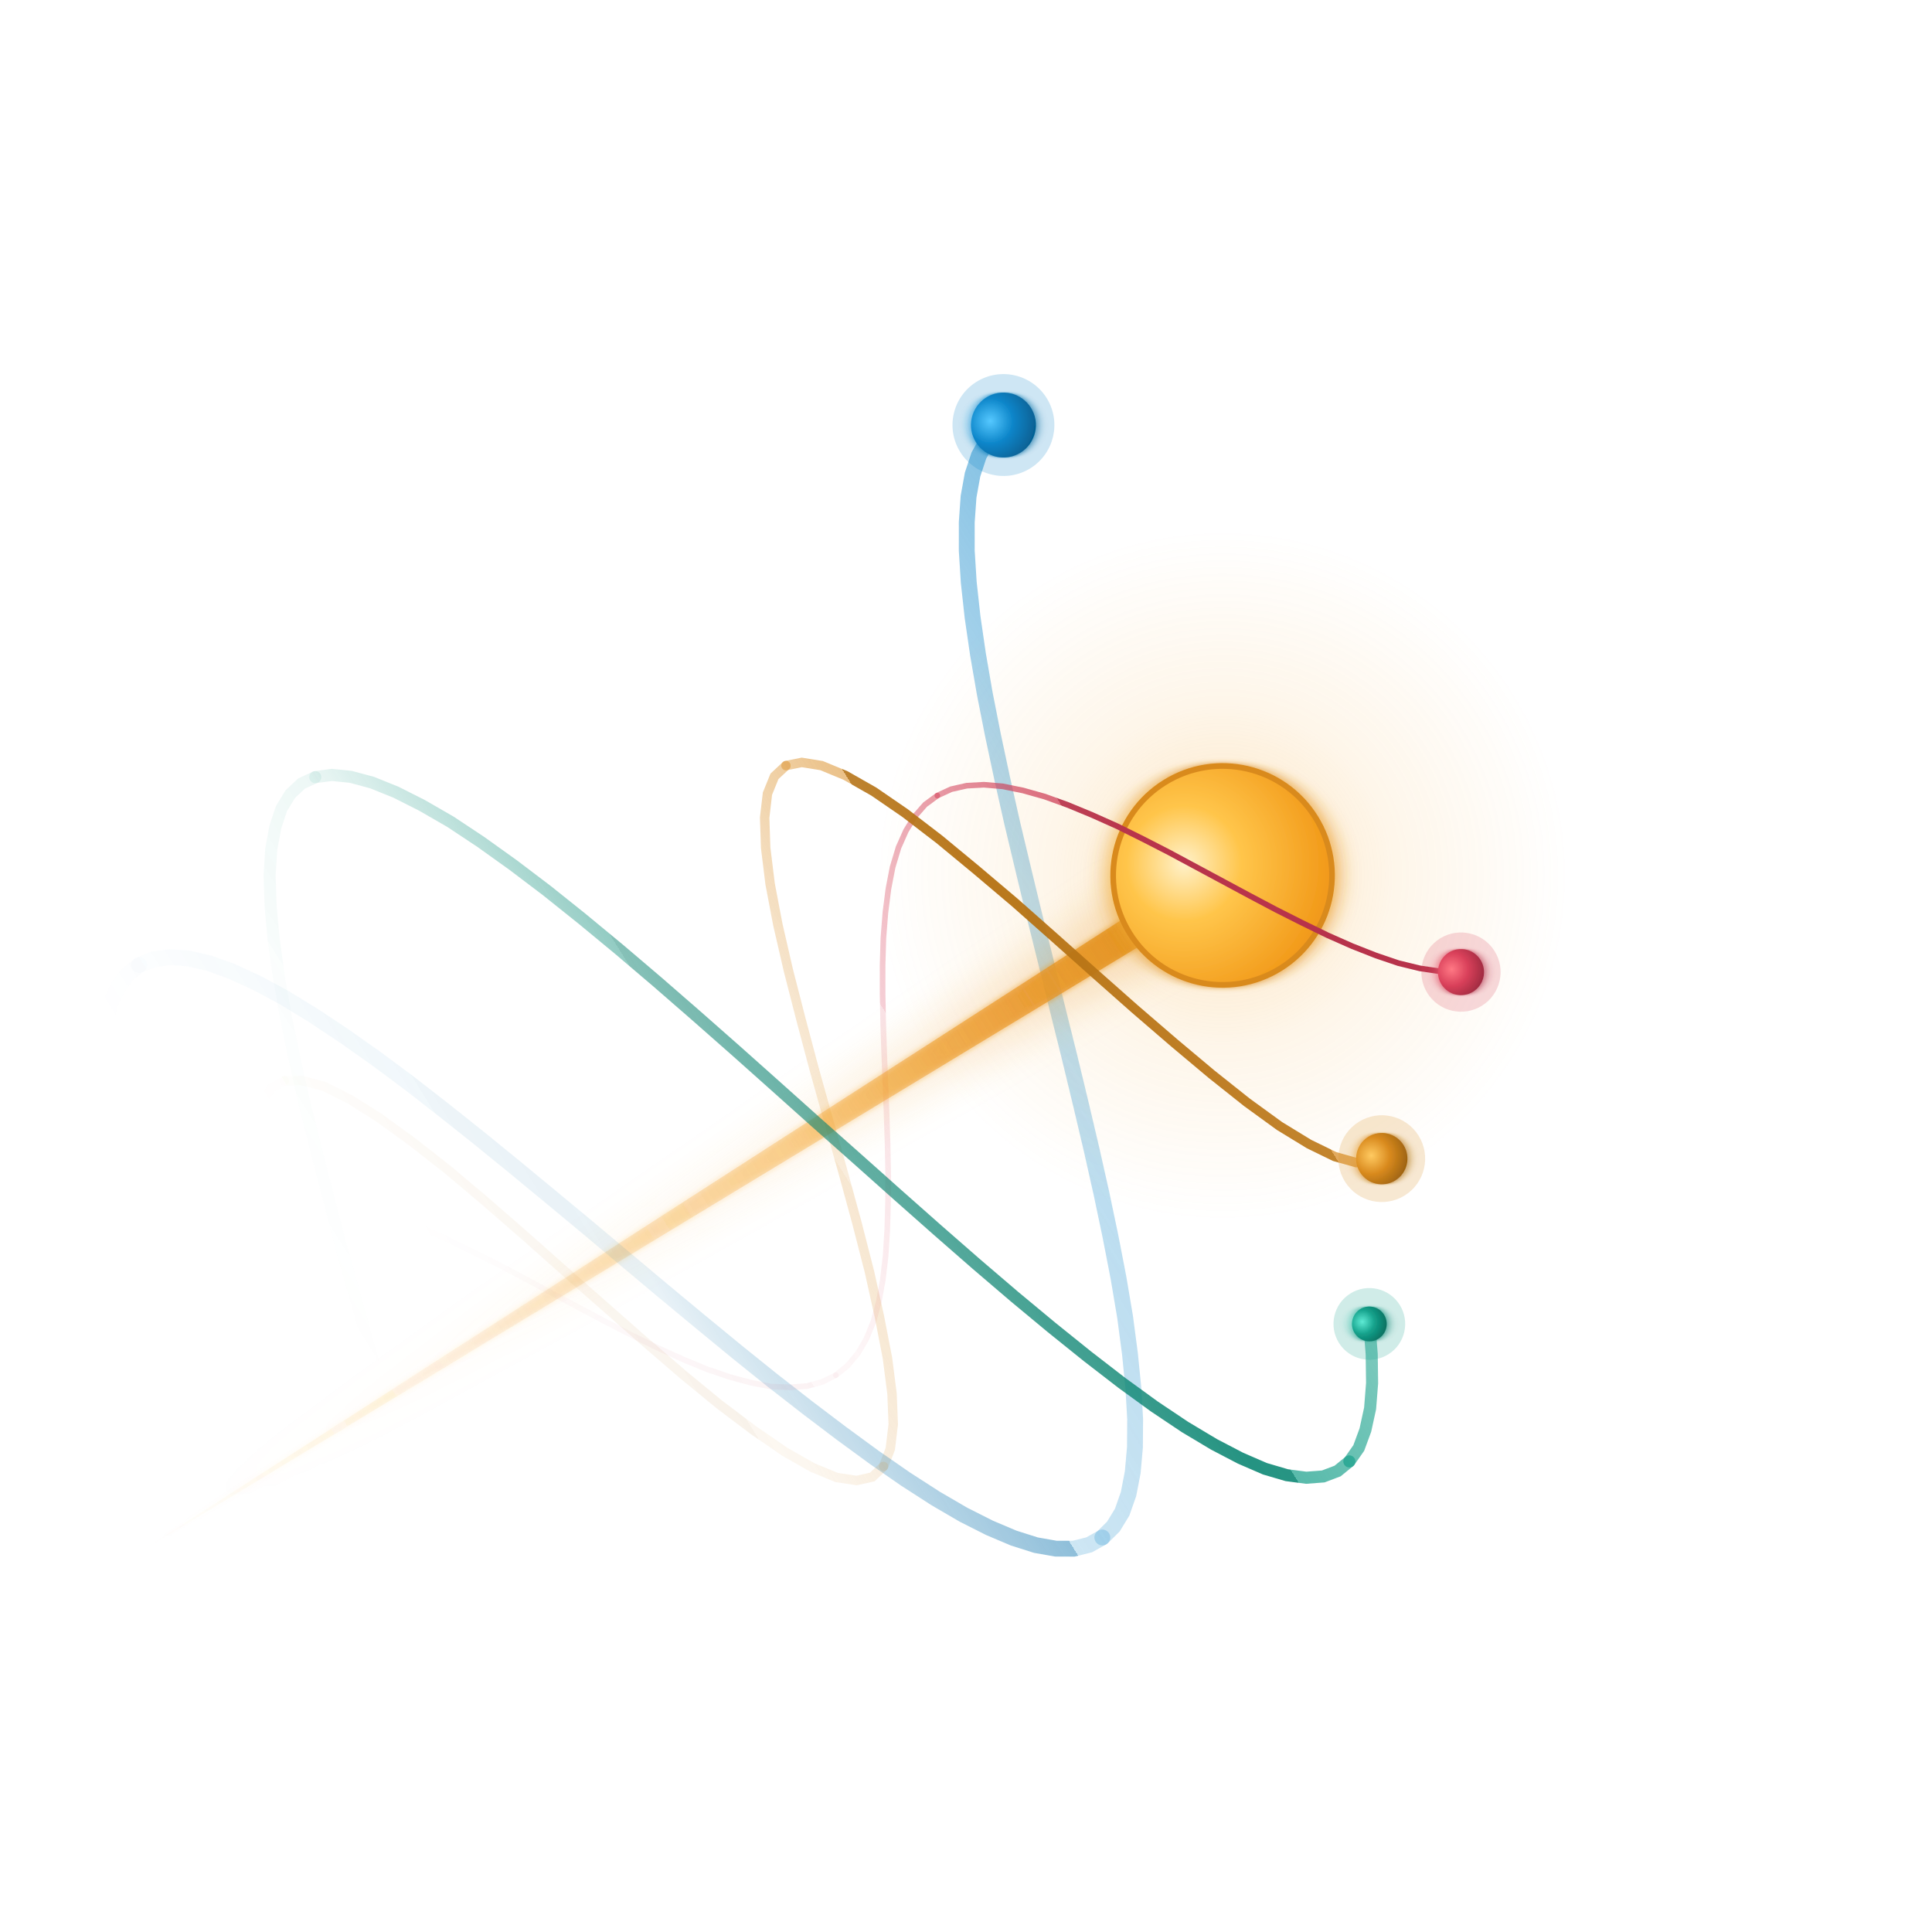
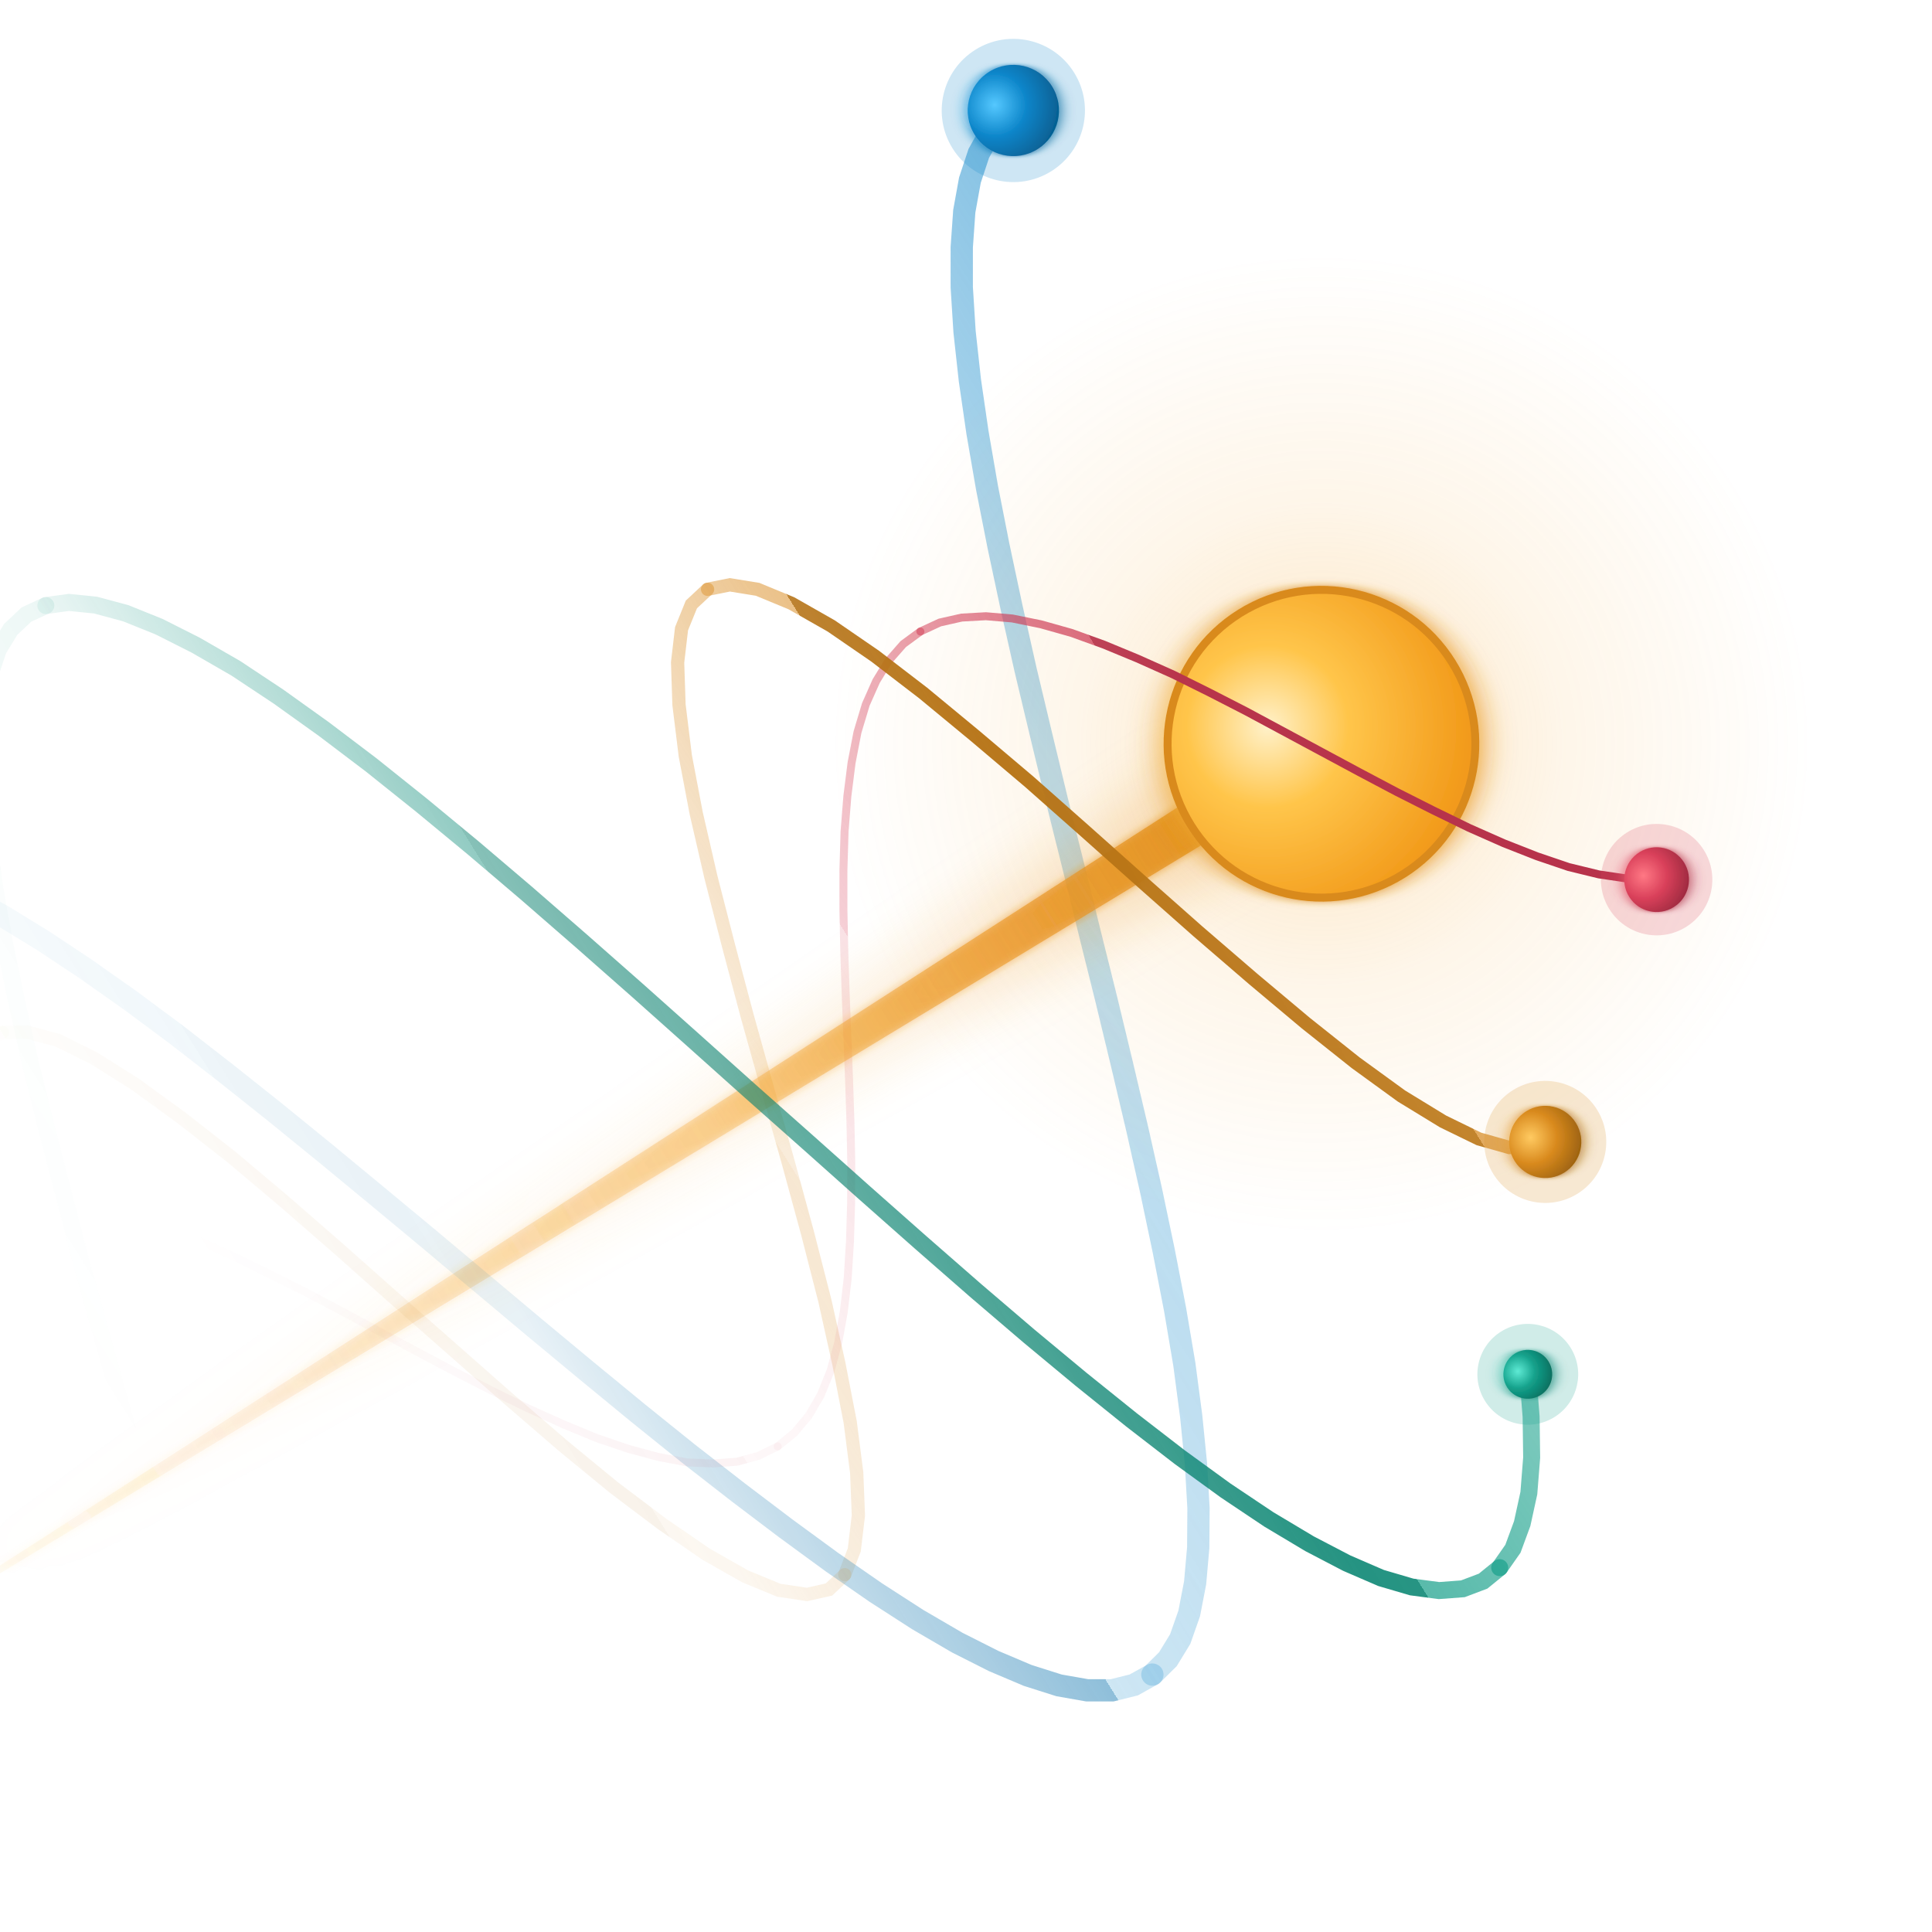
<svg xmlns="http://www.w3.org/2000/svg" width="512" height="512" aria-label="Commit Trail logo" viewBox="0 0 512 512">
  <defs>
    <linearGradient id="ts" x1="-340" x2="0" y1="0" y2="0" gradientUnits="userSpaceOnUse">
      <stop offset="0" stop-color="#f5a52c" stop-opacity="0" />
      <stop offset=".3" stop-color="#f5a52c" stop-opacity=".1" />
      <stop offset=".6" stop-color="#f5a52c" stop-opacity=".3" />
      <stop offset=".8" stop-color="#e9931f" stop-opacity=".6" />
      <stop offset="1" stop-color="#d98a1e" stop-opacity=".9" />
    </linearGradient>
    <linearGradient id="gab" x1="-540" x2="284" y1="0" y2="0" gradientUnits="userSpaceOnUse">
      <stop offset="0" stop-color="#0b84c8" stop-opacity=".5" />
      <stop offset="0" stop-color="#0979b8" stop-opacity=".8" />
      <stop offset=".1" stop-color="#086ea8" />
      <stop offset=".1" stop-color="#0870ab" stop-opacity=".9" />
      <stop offset=".2" stop-color="#0a7ebf" stop-opacity=".7" />
      <stop offset=".2" stop-color="#0b84c8" stop-opacity=".4" />
      <stop offset=".3" stop-color="#0b84c8" stop-opacity=".3" />
      <stop offset=".3" stop-color="#0b84c8" stop-opacity=".3" />
      <stop offset=".3" stop-color="#0b84c8" stop-opacity=".6" />
      <stop offset=".4" stop-color="#0977b5" stop-opacity=".8" />
      <stop offset=".4" stop-color="#086ea7" />
      <stop offset=".5" stop-color="#0871ad" stop-opacity=".9" />
      <stop offset=".5" stop-color="#0a80c2" stop-opacity=".7" />
      <stop offset=".5" stop-color="#0b84c8" stop-opacity=".4" />
      <stop offset=".6" stop-color="#0b84c8" stop-opacity=".3" />
      <stop offset=".6" stop-color="#0b84c8" stop-opacity=".3" />
      <stop offset=".7" stop-color="#0b84c8" stop-opacity=".6" />
      <stop offset=".7" stop-color="#0975b2" stop-opacity=".9" />
      <stop offset=".8" stop-color="#086da7" />
      <stop offset=".8" stop-color="#0873af" stop-opacity=".9" />
      <stop offset=".8" stop-color="#0a82c6" stop-opacity=".6" />
      <stop offset=".9" stop-color="#0b84c8" stop-opacity=".4" />
      <stop offset=".9" stop-color="#0b84c8" stop-opacity=".3" />
      <stop offset="1" stop-color="#0b84c8" stop-opacity=".4" />
      <stop offset="1" stop-color="#0b84c8" stop-opacity=".6" />
    </linearGradient>
    <linearGradient id="gfb" x1="-270" x2="14" y1="0" y2="0" gradientUnits="userSpaceOnUse">
      <stop offset="0" stop-color="#fff" stop-opacity="0" />
      <stop offset=".3" stop-color="#fff" stop-opacity=".1" />
      <stop offset=".5" stop-color="#fff" stop-opacity=".5" />
      <stop offset=".8" stop-color="#fff" />
      <stop offset="1" stop-color="#fff" />
    </linearGradient>
    <linearGradient id="gaa" x1="-409" x2="155" y1="0" y2="0" gradientUnits="userSpaceOnUse">
      <stop offset="0" stop-color="#d98a1e" stop-opacity=".5" />
      <stop offset="0" stop-color="#c87e1a" stop-opacity=".8" />
      <stop offset=".1" stop-color="#b57315" />
      <stop offset=".1" stop-color="#b87416" stop-opacity=".9" />
      <stop offset=".1" stop-color="#cf831b" stop-opacity=".7" />
      <stop offset=".2" stop-color="#d98a1e" stop-opacity=".4" />
      <stop offset=".2" stop-color="#d98a1e" stop-opacity=".3" />
      <stop offset=".3" stop-color="#d98a1e" stop-opacity=".3" />
      <stop offset=".3" stop-color="#d98a1e" stop-opacity=".5" />
      <stop offset=".3" stop-color="#c57d19" stop-opacity=".8" />
      <stop offset=".4" stop-color="#b57215" />
      <stop offset=".4" stop-color="#ba7617" stop-opacity=".9" />
      <stop offset=".4" stop-color="#d2851c" stop-opacity=".7" />
      <stop offset=".5" stop-color="#d98a1e" stop-opacity=".4" />
      <stop offset=".5" stop-color="#d98a1e" stop-opacity=".3" />
      <stop offset=".5" stop-color="#d98a1e" stop-opacity=".3" />
      <stop offset=".6" stop-color="#d98a1e" stop-opacity=".6" />
      <stop offset=".6" stop-color="#c27b18" stop-opacity=".9" />
      <stop offset=".6" stop-color="#b47215" />
      <stop offset=".7" stop-color="#bc7717" stop-opacity=".9" />
      <stop offset=".7" stop-color="#d5871d" stop-opacity=".7" />
      <stop offset=".8" stop-color="#d98a1e" stop-opacity=".4" />
      <stop offset=".8" stop-color="#d98a1e" stop-opacity=".3" />
      <stop offset=".8" stop-color="#d98a1e" stop-opacity=".3" />
      <stop offset=".9" stop-color="#d98a1e" stop-opacity=".6" />
      <stop offset=".9" stop-color="#c07918" stop-opacity=".9" />
      <stop offset=".9" stop-color="#b47215" />
      <stop offset="1" stop-color="#be7817" stop-opacity=".9" />
      <stop offset="1" stop-color="#d98a1e" stop-opacity=".6" />
    </linearGradient>
    <linearGradient id="gfa" x1="-250" x2="-4" y1="0" y2="0" gradientUnits="userSpaceOnUse">
      <stop offset="0" stop-color="#fff" stop-opacity="0" />
      <stop offset=".3" stop-color="#fff" stop-opacity=".1" />
      <stop offset=".5" stop-color="#fff" stop-opacity=".5" />
      <stop offset=".8" stop-color="#fff" />
      <stop offset="1" stop-color="#fff" />
    </linearGradient>
    <linearGradient id="gac" x1="-438" x2="248" y1="0" y2="0" gradientUnits="userSpaceOnUse">
      <stop offset="0" stop-color="#bc354d" stop-opacity=".9" />
      <stop offset="0" stop-color="#b6324a" />
      <stop offset=".1" stop-color="#c43851" stop-opacity=".8" />
      <stop offset=".1" stop-color="#d9405a" stop-opacity=".6" />
      <stop offset=".2" stop-color="#d9405a" stop-opacity=".3" />
      <stop offset=".2" stop-color="#d9405a" stop-opacity=".3" />
      <stop offset=".2" stop-color="#d9405a" stop-opacity=".4" />
      <stop offset=".3" stop-color="#d03c56" stop-opacity=".7" />
      <stop offset=".3" stop-color="#ba344c" stop-opacity=".9" />
      <stop offset=".3" stop-color="#b6334a" />
      <stop offset=".4" stop-color="#c73952" stop-opacity=".8" />
      <stop offset=".4" stop-color="#d9405a" stop-opacity=".5" />
      <stop offset=".5" stop-color="#d9405a" stop-opacity=".3" />
      <stop offset=".5" stop-color="#d9405a" stop-opacity=".3" />
      <stop offset=".5" stop-color="#d9405a" stop-opacity=".5" />
      <stop offset=".6" stop-color="#cd3b54" stop-opacity=".8" />
      <stop offset=".6" stop-color="#b8344b" />
      <stop offset=".7" stop-color="#b7334b" />
      <stop offset=".7" stop-color="#ca3a53" stop-opacity=".8" />
      <stop offset=".7" stop-color="#d9405a" stop-opacity=".5" />
      <stop offset=".8" stop-color="#d9405a" stop-opacity=".3" />
      <stop offset=".8" stop-color="#d9405a" stop-opacity=".3" />
      <stop offset=".8" stop-color="#d9405a" stop-opacity=".5" />
      <stop offset=".9" stop-color="#ca3a53" stop-opacity=".8" />
      <stop offset=".9" stop-color="#b7334b" />
      <stop offset="1" stop-color="#b9344c" />
      <stop offset="1" stop-color="#ce3b55" stop-opacity=".7" />
    </linearGradient>
    <linearGradient id="gfc" x1="-230" x2="40" y1="0" y2="0" gradientUnits="userSpaceOnUse">
      <stop offset="0" stop-color="#fff" stop-opacity="0" />
      <stop offset=".3" stop-color="#fff" stop-opacity=".1" />
      <stop offset=".5" stop-color="#fff" stop-opacity=".5" />
      <stop offset=".8" stop-color="#fff" />
      <stop offset="1" stop-color="#fff" />
    </linearGradient>
    <linearGradient id="gam" x1="-535" x2="243" y1="0" y2="0" gradientUnits="userSpaceOnUse">
      <stop offset="0" stop-color="#13a08a" stop-opacity=".3" />
      <stop offset="0" stop-color="#13a08a" stop-opacity=".4" />
      <stop offset=".1" stop-color="#13a08a" stop-opacity=".6" />
      <stop offset=".1" stop-color="#0f8b78" stop-opacity=".9" />
      <stop offset=".2" stop-color="#0e8270" />
      <stop offset=".2" stop-color="#0f8a77" stop-opacity=".9" />
      <stop offset=".3" stop-color="#129e88" stop-opacity=".6" />
      <stop offset=".3" stop-color="#13a08a" stop-opacity=".4" />
      <stop offset=".3" stop-color="#13a08a" stop-opacity=".3" />
      <stop offset=".4" stop-color="#13a08a" stop-opacity=".3" />
      <stop offset=".4" stop-color="#13a08a" stop-opacity=".6" />
      <stop offset=".5" stop-color="#0f8c79" stop-opacity=".9" />
      <stop offset=".5" stop-color="#0e8270" />
      <stop offset=".6" stop-color="#0f8976" stop-opacity=".9" />
      <stop offset=".6" stop-color="#129d87" stop-opacity=".7" />
      <stop offset=".7" stop-color="#13a08a" stop-opacity=".4" />
      <stop offset=".7" stop-color="#13a08a" stop-opacity=".3" />
      <stop offset=".7" stop-color="#13a08a" stop-opacity=".3" />
      <stop offset=".8" stop-color="#13a08a" stop-opacity=".6" />
      <stop offset=".8" stop-color="#108e7a" stop-opacity=".8" />
      <stop offset=".9" stop-color="#0e8270" />
      <stop offset=".9" stop-color="#0f8875" stop-opacity=".9" />
      <stop offset="1" stop-color="#129b86" stop-opacity=".7" />
      <stop offset="1" stop-color="#13a08a" stop-opacity=".4" />
    </linearGradient>
    <linearGradient id="gfm" x1="-262" x2="-30" y1="0" y2="0" gradientUnits="userSpaceOnUse">
      <stop offset="0" stop-color="#fff" stop-opacity="0" />
      <stop offset=".3" stop-color="#fff" stop-opacity=".1" />
      <stop offset=".5" stop-color="#fff" stop-opacity=".5" />
      <stop offset=".8" stop-color="#fff" />
      <stop offset="1" stop-color="#fff" />
    </linearGradient>
    <radialGradient id="sun" cx="38%" cy="36%" r="66%">
      <stop offset="0" stop-color="#fff1c9" />
      <stop offset=".4" stop-color="#ffc54a" />
      <stop offset="1" stop-color="#f29a1a" />
    </radialGradient>
    <radialGradient id="sg">
      <stop offset="0" stop-color="#f5a52c" stop-opacity=".3" />
      <stop offset=".5" stop-color="#f5a52c" stop-opacity=".1" />
      <stop offset="1" stop-color="#f5a52c" stop-opacity="0" />
    </radialGradient>
    <radialGradient id="db" cx="36%" cy="34%" r="72%">
      <stop offset="0" stop-color="#55c8ff" />
      <stop offset=".5" stop-color="#0b84c8" />
      <stop offset="1" stop-color="#065f91" />
    </radialGradient>
    <radialGradient id="da" cx="36%" cy="34%" r="72%">
      <stop offset="0" stop-color="#ffca61" />
      <stop offset=".5" stop-color="#d98a1e" />
      <stop offset="1" stop-color="#9c6210" />
    </radialGradient>
    <radialGradient id="dc" cx="36%" cy="34%" r="72%">
      <stop offset="0" stop-color="#ff7884" />
      <stop offset=".5" stop-color="#d9405a" />
      <stop offset="1" stop-color="#9e2a40" />
    </radialGradient>
    <radialGradient id="dm" cx="36%" cy="34%" r="72%">
      <stop offset="0" stop-color="#5eead4" />
      <stop offset=".5" stop-color="#13a08a" />
      <stop offset="1" stop-color="#0b6f5f" />
    </radialGradient>
    <mask id="mkb" width="324" height="304" x="-290" y="-152" maskUnits="userSpaceOnUse">
      <path fill="url(#gfb)" d="M-270-144H14v288h-284z" />
    </mask>
    <mask id="mka" width="286" height="212" x="-270" y="-106" maskUnits="userSpaceOnUse">
      <path fill="url(#gfa)" d="M-250-98H-4V98h-246z" />
    </mask>
    <mask id="mkc" width="310" height="156" x="-250" y="-78" maskUnits="userSpaceOnUse">
      <path fill="url(#gfc)" d="M-230-70H40V70h-270z" />
    </mask>
    <mask id="mkm" width="272" height="340" x="-282" y="-170" maskUnits="userSpaceOnUse">
      <path fill="url(#gfm)" d="M-262-162h232v324h-232z" />
    </mask>
    <filter id="glow" width="200%" height="200%" x="-50%" y="-50%">
      <feGaussianBlur result="b" stdDeviation="2.2" />
      <feMerge>
        <feMergeNode in="b" />
        <feMergeNode in="SourceGraphic" />
      </feMerge>
    </filter>
    <filter id="soft" width="200%" height="200%" x="-50%" y="-50%">
      <feGaussianBlur result="b" stdDeviation="1" />
      <feMerge>
        <feMergeNode in="b" />
        <feMergeNode in="SourceGraphic" />
      </feMerge>
    </filter>
    <filter id="haze" width="140%" height="700%" x="-20%" y="-300%">
      <feGaussianBlur stdDeviation="6" />
    </filter>
  </defs>
-   <g fill="none" stroke-linecap="round" transform="translate(324 232) rotate(-32)">
+   <g fill="none" stroke-linecap="round" transform="translate(350.2 197.1) rotate(-32) scale(1.406)">
    <g mask="url(#mkb)">
      <g>
        <animateTransform attributeName="transform" dur="3.5s" from="0 0" repeatCount="indefinite" to="-270.5 0" type="translate" />
        <path stroke="url(#gab)" stroke-width="4.2" d="m-540.5-125.5 4-3.3 4-2.1 4-1 4 .1" />
        <path stroke="url(#gab)" stroke-width="4.2" d="m-388.3 131.6 4-1.6 4-2.6 4-3.8 4-4.8 4-5.9 4-6.8 4-7.8 4-8.6 4-9.4 4-10 4.1-10.7 4-11.2 4-11.7 4-11.9 4-12.1 4-12.3 4-12.3 4-12.1 4-12 4-11.6 4-11.2 4-10.8 4-10.1 4-9.4 4-8.7 4-7.8 4-6.9 4-5.9 4-4.9 4-3.9 4-2.7 4-1.6 4.1-.5" />
        <path stroke="url(#gab)" stroke-width="4.2" d="m-120 131.9 4-.9 4-2 4-3.2 4-4.3 4-5.3 4-6.3 4-7.3 4-8.1 4.1-9 4-9.7 4-10.4 4-10.9 4-11.4 4-11.8 4-12 4-12.3 4-12.2 4-12.3 4-12 4-11.9 4-11.4 4-11 4-10.5 4-9.8 4-9.1 4-8.3 4-7.4 4-6.4 4-5.5 4-4.4 4.1-3.4 4-2.2 4-1.1 4 .1" />
        <path stroke="url(#gab)" stroke-width="4.2" d="m152.3 131.7 4-1.5 4-2.6 4-3.6 4-4.8 4-5.8 4.1-6.7 4-7.7 4-8.6 4-9.3 4-10 4-10.6 4-11.2 4-11.6 4-11.9 4-12.1 4-12.3 4-12.3 4-12.1 4-12 4-11.7 4-11.2 4-10.8 4-10.2 4-9.5 4-8.7 4-7.9 4-7 4.1-6 4-5 4-3.9 4-2.8 4-1.7 4-.6" />
      </g>
    </g>
    <g mask="url(#mka)">
      <g>
        <animateTransform attributeName="transform" dur="2.25s" from="0 0" repeatCount="indefinite" to="-158.7 0" type="translate" />
        <path stroke="url(#gaa)" stroke-width="2.5" d="m-408.7-81.8 4-3.2 4-1" />
        <path stroke="url(#gaa)" stroke-width="2.5" d="m-320.2 85.9 4.1-1.8 4-3.9 4-5.9 4-7.8 4-9.5 4.1-10.9 4-12.1 4-13 4-13.5 4.1-13.7 4-13.5 4-13 4-12.2 4.1-11.1 4-9.6 4-8 4-6.1 4.1-4.1 4-2 4 .2" />
        <path stroke="url(#gaa)" stroke-width="2.5" d="m-159.2 85.2 4-3 4.1-5.1 4-7 4-8.7 4-10.4 4.1-11.6 4-12.6 4-13.3 4-13.7 4-13.6 4.1-13.3 4-12.6 4-11.6 4-10.3 4.1-8.8 4-6.9 4-5 4-2.9 4.1-.8" />
        <path stroke="url(#gaa)" stroke-width="2.5" d="m-2.2 85.8 4-2 4-4.2 4-6.2 4.1-8 4-9.7 4-11.1 4-12.2L30 19.3l4-13.5 4-13.7 4-13.5 4.1-12.9 4-12.1 4-10.9 4-9.5 4-7.7 4.1-5.9 4-3.8 4-1.7 4 .5" />
      </g>
    </g>
    <g mask="url(#mkc)">
      <g>
        <animateTransform attributeName="transform" dur="1.5s" from="0 0" repeatCount="indefinite" to="-207.7 0" type="translate" />
        <path stroke="url(#gac)" stroke-width="1.5" d="m-361.5 57.7 4-1.2 4-2 4-2.7 4-3.6 4-4.3 4-4.9 4-5.4 4-6 4-6.4 4-6.7 4.1-6.9 4-7 4-7 4-6.9 4-6.7 4-6.5 4-6 4-5.6 4-5 4-4.4 4-3.7 4-2.9 4-2.1 4.1-1.3 4-.5 4 .4" />
        <path stroke="url(#gac)" stroke-width="1.5" d="m-157.1 58 4-.5 4-1.3 4-2.1 4-2.9 4-3.7 4-4.4 4-5 4-5.6 4-6 4.1-6.5 4-6.7 4-6.9 4-7 4-7 4-6.9 4-6.7 4-6.4 4-6 4-5.4 4-4.9 4-4.3 4.1-3.6 4-2.7 4-2 4-1.2 4-.3" />
        <path stroke="url(#gac)" stroke-width="1.5" d="m51.3 58 4-.6 4-1.5 4-2.3 4-3.1 4-3.8 4-4.5 4.1-5.1 4-5.6 4-6.2 4-6.5 4-6.7 4-7 4-7 4-7 4-6.9 4-6.6 4-6.3 4-5.9 4-5.4 4.1-4.8 4-4.1 4-3.4 4-2.7 4-1.8 4-1 4-.2" />
      </g>
    </g>
    <g mask="url(#mkm)">
      <g>
        <animateTransform attributeName="transform" dur="5s" from="0 0" repeatCount="indefinite" to="-272.9 0" type="translate" />
        <path stroke="url(#gam)" stroke-width="3.2" d="m-534.9 0 4-13.8 4-13.7 4-13.5 4-13.1 4-12.7 4-12.1 4-11.4 4-10.7 4-9.8 4.1-8.8 4-7.8 4-6.8 4-5.6 4-4.4 4-3.2 4-1.9 4-.7 4 .6" />
        <path stroke="url(#gam)" stroke-width="3.2" d="m-326.4 149.4 4-1.8 4-3.1 4-4.3 4-5.6 4-6.6 4-7.8 4-8.8 4-9.7 4.1-10.6 4-11.4 4-12 4-12.7 4-13.1 4-13.4 4-13.7 4-13.8 4-13.9 4-13.7 4-13.5 4.1-13.1 4-12.7 4-12.2 4-11.4 4-10.7 4-9.9 4-8.9 4-7.9 4-6.9 4-5.6 4.1-4.5 4-3.3 4-2 4-.8 4 .5" />
        <path stroke="url(#gam)" stroke-width="3.2" d="m-53.8 149.5 4-1.7 4-3.1 4.1-4.2 4-5.4 4-6.6 4-7.7 4-8.7 4-9.7 4-10.5 4-11.4 4-12 4-12.6 4-13 4.1-13.5 4-13.6 4-13.9 4-13.8 4-13.7 4-13.5 4-13.2 4-12.8 4-12.1 4-11.6 4.1-10.7 4-9.9 4-9 4-8 4-6.9 4-5.8 4-4.6 4-3.3 4-2.1 4-.9 4.1.5" />
        <path stroke="url(#gam)" stroke-width="3.2" d="m218.9 149.6 4-1.7 4-2.9 4-4.2 4-5.3 4-6.5 4-7.6" />
      </g>
    </g>
    <path fill="url(#ts)" d="m-340 0 330-11v22Z" filter="url(#haze)" opacity=".3" />
    <path fill="url(#ts)" d="M-340 0-8-4.5v9Z" filter="url(#soft)" />
    <circle r="92" fill="url(#sg)">
      <animate attributeName="r" dur="1.25s" repeatCount="indefinite" values="92;100;92" />
      <animate attributeName="opacity" dur="1.25s" repeatCount="indefinite" values="1;.8;1" />
    </circle>
    <circle r="29" fill="url(#sun)" stroke="#d98a1e" stroke-width="1.5" filter="url(#glow)" />
    <g mask="url(#mkb)">
      <g>
        <animateTransform attributeName="transform" dur="3.5s" from="0 0" repeatCount="indefinite" to="-270.5 0" type="translate" />
        <path stroke="url(#gab)" stroke-width="4.2" d="m-524.5-131.8 4 1.3 4.1 2.4 4 3.5 4 4.6 4 5.7 4 6.6 4 7.5 4 8.4 4 9.3 4 9.9 4 10.5 4 11.1 4 11.6 4 11.8 4 12.1 4 12.3 4 12.3 4 12.1 4 12.1 4 11.7 4 11.3 4 10.9 4 10.2 4.1 9.6 4 8.9 4 8 4 7.1 4 6.2 4 5.1 4 4.1 4 3 4 1.8 4 .8 4-.4" />
        <path stroke="url(#gab)" stroke-width="4.2" d="m-256.1-132 4 .7 4 1.8 4 2.9 4 4 4 5.1 4 6.1 4 7 4 8 4 8.8 4 9.5 4 10.2 4 10.9 4 11.3 4 11.7 4 12 4 12.1 4 12.3 4 12.3 4 12.1 4 11.9 4 11.5 4.1 11.2 4 10.5 4 10 4 9.3 4 8.5 4 7.6 4 6.6 4 5.7 4 4.7 4 3.6 4 2.5 4 1.3 4 .2" />
        <path stroke="url(#gab)" stroke-width="4.2" d="m16.2-131.8 4 1.2 4 2.3 4 3.4 4 4.5 4 5.6 4 6.5 4 7.5 4 8.3 4 9.2 4 9.8 4 10.5 4 11.1 4 11.5 4 11.8 4 12.1 4 12.3 4 12.2 4 12.3 4.1 12 4 11.7 4 11.4 4 10.9 4 10.3 4 9.7 4 8.9 4 8.1 4 7.1 4 6.3 4 5.2 4 4.2 4 3.1 4 1.9 4 .9 4-.3" />
      </g>
    </g>
    <circle cx="14" cy="-132" r="13.5" fill="#0b84c8" opacity=".2">
      <animate attributeName="cy" dur="3.5s" repeatCount="indefinite" values="-132.0;-122.0;-93.3;-50.5;0.0;50.5;93.3;122.0;132.0;122.0;93.3;50.5;0.0;-50.5;-93.3;-122.0;-132.0" />
    </circle>
    <circle cx="14" cy="-132" r="8.6" fill="url(#db)" filter="url(#soft)">
      <animate attributeName="cy" dur="3.5s" repeatCount="indefinite" values="-132.0;-122.0;-93.3;-50.5;0.0;50.5;93.3;122.0;132.0;122.0;93.3;50.5;0.0;-50.5;-93.3;-122.0;-132.0" />
      <animate attributeName="r" dur="3.5s" repeatCount="indefinite" values="8.6;8.9;9.2;9.4;9.5;9.4;9.2;8.9;8.6;8.2;7.9;7.7;7.6;7.7;7.9;8.2;8.6" />
      <animate attributeName="opacity" dur="3.5s" repeatCount="indefinite" values="0.73;0.83;0.92;0.98;1.00;0.98;0.92;0.83;0.73;0.62;0.53;0.47;0.45;0.47;0.53;0.62;0.72" />
    </circle>
    <g mask="url(#mka)">
      <g>
        <animateTransform attributeName="transform" dur="2.25s" from="0 0" repeatCount="indefinite" to="-158.7 0" type="translate" />
        <path stroke="url(#gaa)" stroke-width="2.5" d="m-400.7-86 4.1 1.2 4 3.3 4 5.3 4 7.3 4.1 9.1 4 10.5 4 11.8 4 12.8 4.1 13.3 4 13.7 4 13.6 4 13.2 4.1 12.5 4 11.4 4 10.1 4 8.5 4.1 6.6 4 4.7 4 2.6 4 .4" />
        <path stroke="url(#gaa)" stroke-width="2.5" d="m-239.7-85.6 4 2.4 4.1 4.4 4 6.5 4 8.3 4 9.9 4.1 11.3 4 12.4 4 13.1 4 13.6 4.1 13.7 4 13.4 4 12.9 4 11.9 4.1 10.7 4 9.2 4 7.4 4 5.6 4.1 3.5 4 1.4 4-.8" />
        <path stroke="url(#gaa)" stroke-width="2.5" d="m-82.7-86 4 1.5 4 3.5 4 5.6 4.1 7.6 4 9.2 4 10.7 4 12 4.1 12.8 4 13.5 4 13.7 4 13.5 4.1 13.2 4 12.3 4 11.3 4 9.9 4.1 8.2 4 6.4 4 4.4 4 2.4 4.1.1" />
        <path stroke="url(#gaa)" stroke-width="2.5" d="m78.2-85.4 4.1 2.6 4 4.7 4 6.8 4 8.5 4.1 10.1 4 11.4 4 12.5 4 13.3 4.1 13.6 4 13.6 4 13.4 4 12.7 4.1 11.8 4 10.5 4 9 4 7.3 4.1 5.3 4 3.2 4 1.1" />
      </g>
    </g>
    <circle cx="-4" cy="86" r="11.5" fill="#d98a1e" opacity=".2">
      <animate attributeName="cy" dur="2.25s" repeatCount="indefinite" values="86.0;79.5;60.8;32.9;0.0;-32.9;-60.8;-79.5;-86.0;-79.5;-60.8;-32.9;-0.0;32.9;60.8;79.5;86.0" />
    </circle>
    <circle cx="-4" cy="86" r="6.8" fill="url(#da)" filter="url(#soft)">
      <animate attributeName="cy" dur="2.25s" repeatCount="indefinite" values="86.0;79.5;60.8;32.9;0.0;-32.9;-60.8;-79.5;-86.0;-79.5;-60.8;-32.9;-0.0;32.9;60.8;79.5;86.0" />
      <animate attributeName="r" dur="2.25s" repeatCount="indefinite" values="6.8;6.5;6.2;6.1;6.0;6.1;6.2;6.5;6.8;7.0;7.3;7.4;7.5;7.4;7.3;7.0;6.8" />
      <animate attributeName="opacity" dur="2.25s" repeatCount="indefinite" values="0.73;0.62;0.53;0.47;0.45;0.47;0.53;0.62;0.72;0.83;0.92;0.98;1.00;0.98;0.92;0.83;0.73" />
    </circle>
    <g mask="url(#mkc)">
      <g>
        <animateTransform attributeName="transform" dur="1.5s" from="0 0" repeatCount="indefinite" to="-207.7 0" type="translate" />
        <path stroke="url(#gac)" stroke-width="1.5" d="m-437.7-34.1 4 5.9 4 6.4 4 6.6 4 6.9 4 7 4.1 7 4 7 4 6.7 4 6.5 4 6.1 4 5.6 4 5.1 4 4.4 4 3.8 4 3 4 2.2 4 1.4 4.1.5 4-.3" />
        <path stroke="url(#gac)" stroke-width="1.5" d="m-257.3-57.6 4 1.2 4 2.1 4 2.8 4 3.7 4 4.3 4 4.9 4 5.6 4 6 4 6.4 4.1 6.7 4 6.9 4 7 4 7 4 6.9 4 6.7 4 6.4 4 6 4 5.6 4 4.9 4 4.3 4 3.7 4.1 2.8 4 2.1 4 1.2 4 .4" />
        <path stroke="url(#gac)" stroke-width="1.5" d="m-52.9-58 4 .5 4 1.4 4 2.2 4 3 4 3.8 4 4.4 4 5.1 4 5.6 4.1 6.1 4 6.5 4 6.7 4 7 4 7 4 7 4 6.9 4 6.6 4 6.4 4 5.9 4 5.4 4 4.9 4.1 4.2 4 3.4 4 2.8 4 1.9 4 1 4 .3" />
        <path stroke="url(#gac)" stroke-width="1.5" d="m155.5-58 4 .7 4 1.6 4 2.3 4 3.2 4 3.8 4.1 4.6 4 5.2 4 5.7 4 6.1 4 6.6 4 6.8 4 6.9 4 7.1 4 6.9 4 6.9 4 6.6 4 6.3 4.1 5.8 4 5.3 4 4.8 4 4 4 3.4 4 2.6" />
      </g>
    </g>
    <circle cx="40" cy="55.2" r="10.5" fill="#d9405a" opacity=".2">
      <animate attributeName="cy" dur="1.5s" repeatCount="indefinite" values="55.2;57.8;51.7;37.7;17.9;-4.6;-26.3;-44.1;-55.2;-57.8;-51.7;-37.7;-17.9;4.6;26.3;44.1;55.2" />
    </circle>
    <circle cx="40" cy="55.2" r="6.1" fill="url(#dc)" filter="url(#soft)">
      <animate attributeName="cy" dur="1.5s" repeatCount="indefinite" values="55.2;57.8;51.7;37.7;17.9;-4.6;-26.3;-44.1;-55.2;-57.8;-51.7;-37.7;-17.9;4.6;26.3;44.1;55.2" />
      <animate attributeName="r" dur="1.5s" repeatCount="indefinite" values="6.1;5.8;5.6;5.4;5.2;5.2;5.3;5.4;5.6;5.9;6.1;6.3;6.5;6.5;6.4;6.3;6.1" />
      <animate attributeName="opacity" dur="1.5s" repeatCount="indefinite" values="0.81;0.70;0.60;0.52;0.46;0.45;0.48;0.55;0.64;0.75;0.85;0.93;0.99;1.00;0.97;0.90;0.81" />
    </circle>
    <g mask="url(#mkm)">
      <g>
        <animateTransform attributeName="transform" dur="5s" from="0 0" repeatCount="indefinite" to="-272.9 0" type="translate" />
        <path stroke="url(#gam)" stroke-width="3.2" d="m-462.8-149.4 4 1.9 4.1 3.1 4 4.4 4 5.6 4 6.7 4 7.8 4 8.8 4 9.8 4 10.6 4 11.4 4 12.1 4 12.6 4.1 13.1 4 13.5 4 13.7 4 13.8 4 13.8 4 13.8 4 13.4 4 13.2 4 12.7 4 12.1 4.1 11.4 4 10.7 4 9.8 4 8.9 4 7.9 4 6.8 4 5.6 4 4.5 4 3.2 4 2 4.1.7 4-.6" />
        <path stroke="url(#gam)" stroke-width="3.2" d="m-190.1-149.5 4 1.8 4 3.1 4 4.3 4 5.5 4 6.6 4.1 7.7 4 8.8 4 9.7 4 10.5 4 11.4 4 12 4 12.6 4 13.1 4 13.4 4 13.7 4 13.8 4.1 13.9 4 13.7 4 13.5 4 13.2 4 12.7 4 12.1 4 11.5 4 10.8 4 9.9 4 8.9 4.1 8 4 6.8 4 5.8 4 4.5 4 3.3 4 2.1 4 .8 4-.5" />
        <path stroke="url(#gam)" stroke-width="3.2" d="m82.6-149.5 4 1.7 4 2.9 4 4.2 4 5.4 4 6.6 4 7.6 4 8.7 4 9.6 4 10.6 4.1 11.3 4 11.9 4 12.6 4 13.1 4 13.4 4 13.7 4 13.8 4 13.8 4 13.7 4 13.6 4 13.2 4.1 12.7 4 12.2 4 11.6 4 10.8 4 9.9 4 9 4 8.1 4 6.9 4 5.8 4 4.6 4.1 3.4 4 2.2 4 .9 4-.4" />
      </g>
    </g>
    <circle cx="-30" cy="121.4" r="9.5" fill="#13a08a" opacity=".2">
      <animate attributeName="cy" dur="5s" repeatCount="indefinite" values="121.4;78.4;23.5;-35.0;-88.2;-127.9;-148.2;-145.9;-121.4;-78.4;-23.5;35.0;88.2;127.9;148.2;145.9;121.4" />
    </circle>
    <circle cx="-30" cy="121.4" r="4.6" fill="url(#dm)" filter="url(#soft)">
      <animate attributeName="cy" dur="5s" repeatCount="indefinite" values="121.4;78.4;23.5;-35.0;-88.2;-127.9;-148.2;-145.9;-121.4;-78.4;-23.5;35.0;88.2;127.9;148.2;145.9;121.4" />
      <animate attributeName="r" dur="5s" repeatCount="indefinite" values="4.6;4.5;4.4;4.4;4.5;4.7;4.9;5.1;5.3;5.4;5.5;5.5;5.4;5.2;5.0;4.8;4.6" />
      <animate attributeName="opacity" dur="5s" repeatCount="indefinite" values="0.56;0.49;0.45;0.46;0.50;0.58;0.68;0.79;0.89;0.96;1.00;0.99;0.95;0.87;0.77;0.66;0.56" />
    </circle>
  </g>
</svg>
